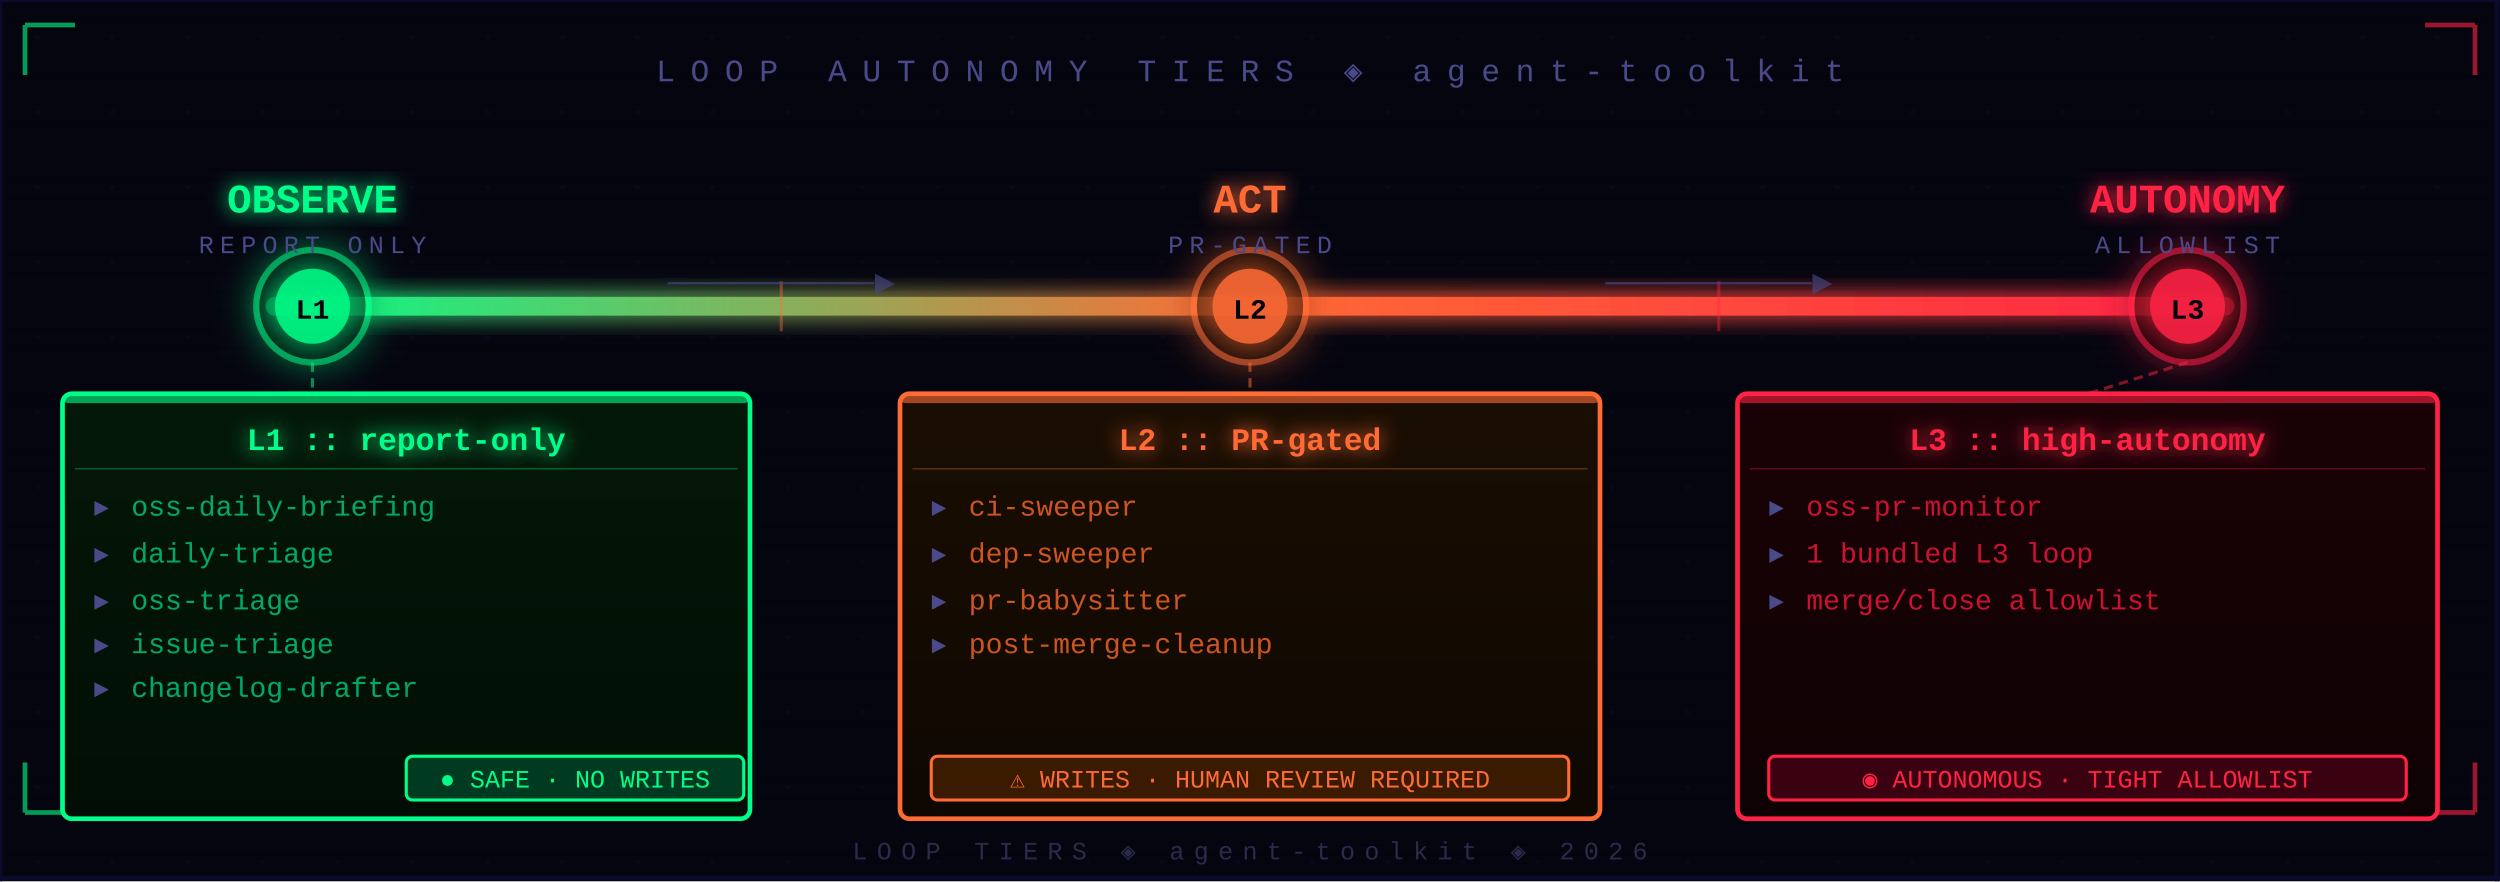
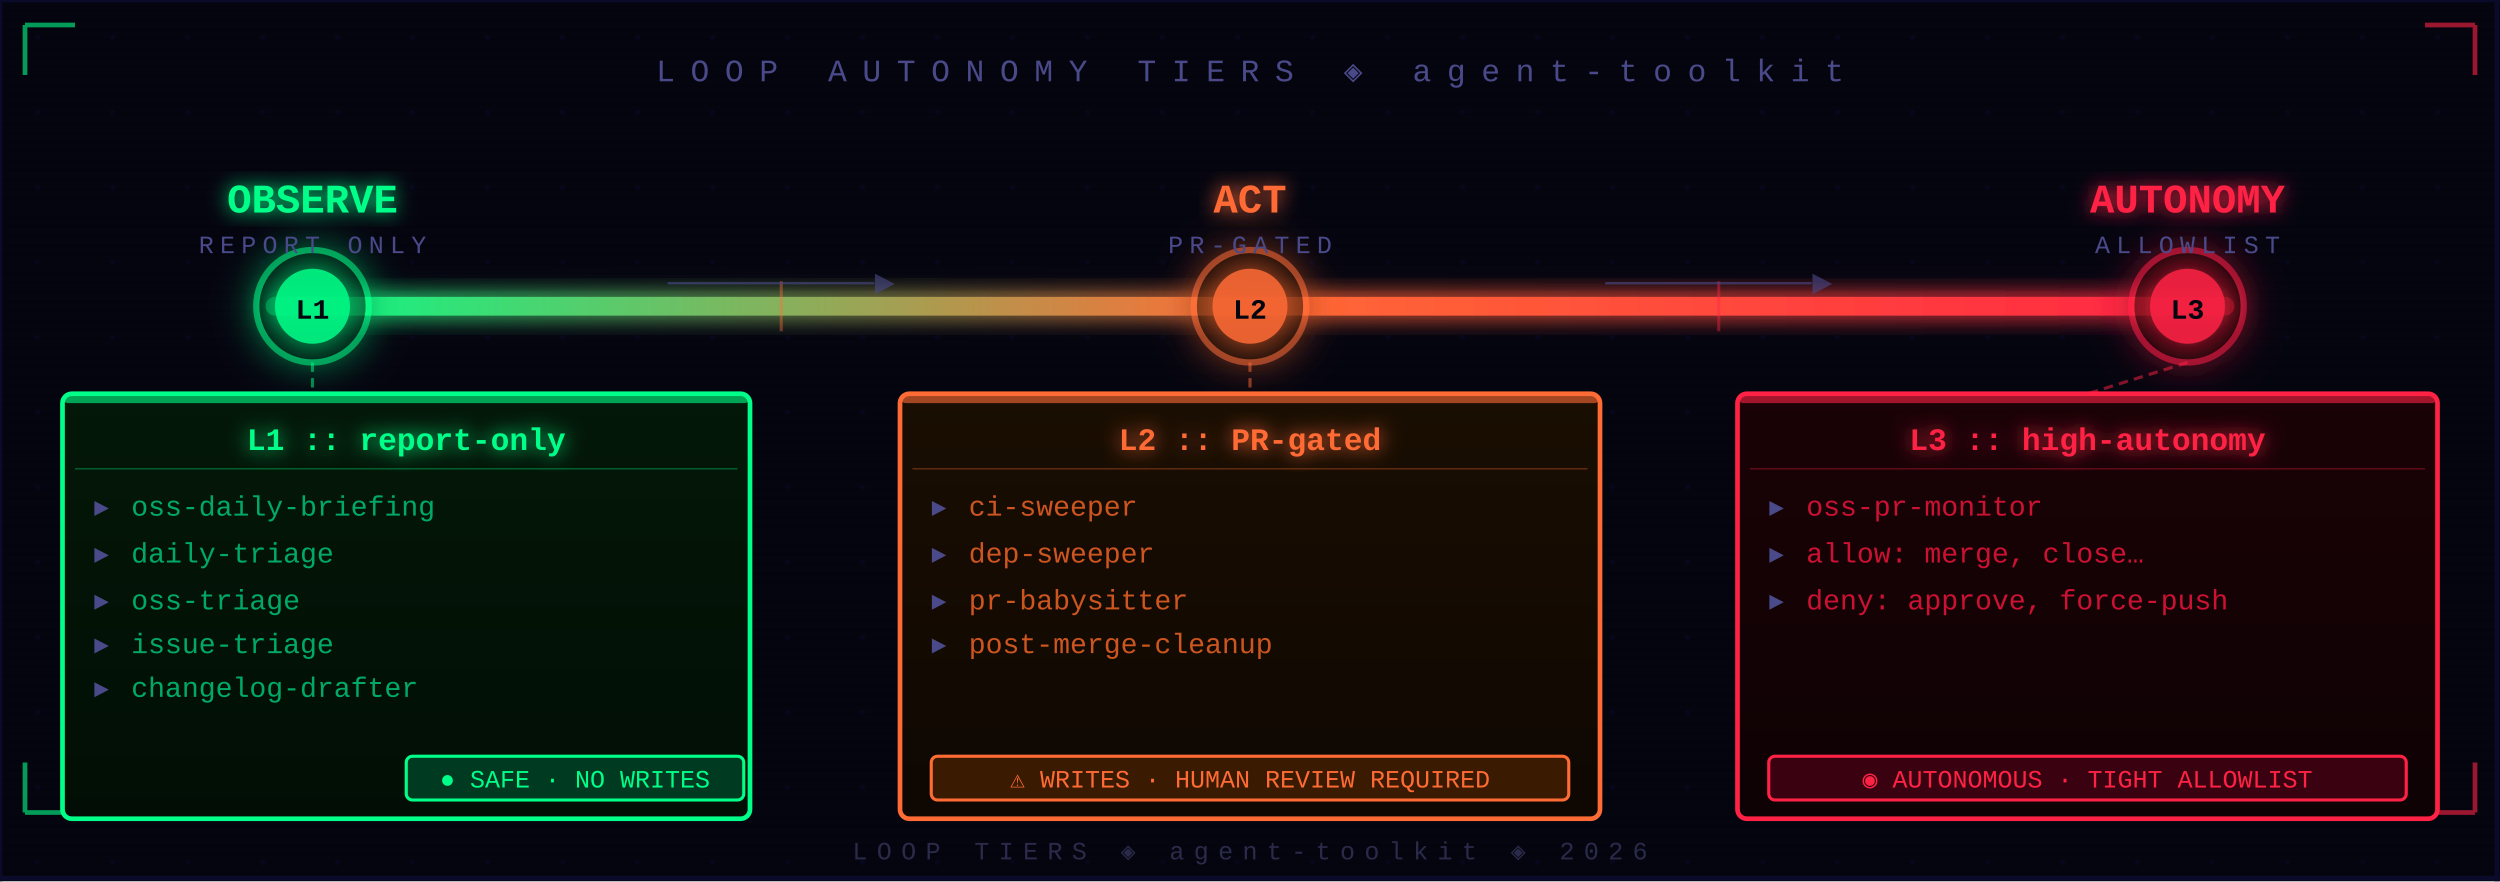
<svg xmlns="http://www.w3.org/2000/svg" width="800" height="282" viewBox="0 0 800 282">
  <defs>
    <pattern id="dotgrid" width="24" height="24" x="0" y="0" patternUnits="userSpaceOnUse">
      <circle cx="12" cy="12" r=".8" fill="#0a0a2a" opacity=".5" />
    </pattern>
    <pattern id="scanlines" width="1" height="3" x="0" y="0" patternUnits="userSpaceOnUse">
      <rect width="1" height="1" fill="#000008" opacity=".12" />
    </pattern>
    <linearGradient id="track-gradient" x1="0%" x2="100%" y1="0%" y2="0%">
      <stop offset="0%" stop-color="#0f8" />
      <stop offset="50%" stop-color="#ff6b35" />
      <stop offset="100%" stop-color="#f24" />
    </linearGradient>
    <filter id="track-glow" width="110%" height="300%" x="-5%" y="-100%">
      <feGaussianBlur result="blur" stdDeviation="4" />
      <feMerge>
        <feMergeNode in="blur" />
        <feMergeNode in="SourceGraphic" />
      </feMerge>
    </filter>
    <filter id="node-green" width="300%" height="300%" x="-100%" y="-100%">
      <feGaussianBlur result="blur" stdDeviation="6" />
      <feMerge>
        <feMergeNode in="blur" />
        <feMergeNode in="SourceGraphic" />
      </feMerge>
    </filter>
    <filter id="node-orange" width="300%" height="300%" x="-100%" y="-100%">
      <feGaussianBlur result="blur" stdDeviation="6" />
      <feMerge>
        <feMergeNode in="blur" />
        <feMergeNode in="SourceGraphic" />
      </feMerge>
    </filter>
    <filter id="node-red" width="300%" height="300%" x="-100%" y="-100%">
      <feGaussianBlur result="blur" stdDeviation="6" />
      <feMerge>
        <feMergeNode in="blur" />
        <feMergeNode in="SourceGraphic" />
      </feMerge>
    </filter>
    <filter id="text-glow-green" width="140%" height="200%" x="-20%" y="-50%">
      <feGaussianBlur result="blur" stdDeviation="3" />
      <feMerge>
        <feMergeNode in="blur" />
        <feMergeNode in="SourceGraphic" />
      </feMerge>
    </filter>
    <filter id="text-glow-orange" width="140%" height="200%" x="-20%" y="-50%">
      <feGaussianBlur result="blur" stdDeviation="3" />
      <feMerge>
        <feMergeNode in="blur" />
        <feMergeNode in="SourceGraphic" />
      </feMerge>
    </filter>
    <filter id="text-glow-red" width="140%" height="200%" x="-20%" y="-50%">
      <feGaussianBlur result="blur" stdDeviation="3" />
      <feMerge>
        <feMergeNode in="blur" />
        <feMergeNode in="SourceGraphic" />
      </feMerge>
    </filter>
    <linearGradient id="box-l1" x1="0%" x2="0%" y1="0%" y2="100%">
      <stop offset="0%" stop-color="#031808" />
      <stop offset="100%" stop-color="#020e05" />
    </linearGradient>
    <linearGradient id="box-l2" x1="0%" x2="0%" y1="0%" y2="100%">
      <stop offset="0%" stop-color="#1a0e02" />
      <stop offset="100%" stop-color="#0e0702" />
    </linearGradient>
    <linearGradient id="box-l3" x1="0%" x2="0%" y1="0%" y2="100%">
      <stop offset="0%" stop-color="#1a0206" />
      <stop offset="100%" stop-color="#0e0204" />
    </linearGradient>
    <marker id="arrow-green" markerHeight="8" markerWidth="8" orient="auto" refX="6" refY="3">
      <path fill="#0f8" d="M0,0 L0,6 L8,3 z" />
    </marker>
    <marker id="arrow-orange" markerHeight="8" markerWidth="8" orient="auto" refX="6" refY="3">
      <path fill="#ff6b35" d="M0,0 L0,6 L8,3 z" />
    </marker>
    <marker id="arrow-red" markerHeight="8" markerWidth="8" orient="auto" refX="6" refY="3">
      <path fill="#f24" d="M0,0 L0,6 L8,3 z" />
    </marker>
  </defs>
  <rect width="800" height="282" fill="#050510" />
  <rect width="800" height="282" fill="url(#dotgrid)" />
  <rect width="800" height="282" fill="url(#scanlines)" />
  <line x1="0" x2="800" y1="0" y2="0" stroke="#0a0a2a" stroke-width="1.5" />
  <line x1="0" x2="800" y1="281" y2="281" stroke="#0a0a2a" stroke-width="1.5" />
  <line x1="0" x2="0" y1="0" y2="282" stroke="#0a0a2a" stroke-width="1.5" />
  <line x1="799" x2="799" y1="0" y2="282" stroke="#0a0a2a" stroke-width="1.5" />
  <path fill="none" stroke="#0f8" stroke-width="1.5" d="M 8,8 L 8,24 M 8,8 L 24,8" opacity=".6" />
  <path fill="none" stroke="#f24" stroke-width="1.5" d="M 792,8 L 792,24 M 792,8 L 776,8" opacity=".6" />
  <path fill="none" stroke="#0f8" stroke-width="1.5" d="M 8,260 L 8,244 M 8,260 L 24,260" opacity=".6" />
  <path fill="none" stroke="#f24" stroke-width="1.5" d="M 792,260 L 792,244 M 792,260 L 776,260" opacity=".6" />
  <text x="400" y="26" fill="#4a4a8a" font-family="'Courier New', monospace" font-size="10" letter-spacing="5" text-anchor="middle">LOOP AUTONOMY TIERS ◈ agent-toolkit</text>
  <rect width="630" height="8" x="85" y="93" fill="url(#track-gradient)" filter="url(#track-glow)" opacity=".15" rx="4" />
  <rect width="630" height="6" x="85" y="95" fill="url(#track-gradient)" filter="url(#track-glow)" rx="3" />
  <line x1="250" x2="250" y1="90" y2="106" stroke="#ff6b35" stroke-width="1" opacity=".4" />
  <line x1="550" x2="550" y1="90" y2="106" stroke="#f24" stroke-width="1" opacity=".4" />
  <circle cx="100" cy="98" r="18" fill="#031808" stroke="#0f8" stroke-width="2" filter="url(#node-green)" opacity=".6" />
  <circle cx="100" cy="98" r="12" fill="#0f8" filter="url(#node-green)" opacity=".9" />
  <text x="100" y="102" fill="#050510" font-family="'Courier New', monospace" font-size="9" font-weight="bold" text-anchor="middle">L1</text>
  <circle cx="100" cy="98" r="18" fill="none" stroke="#0f8" stroke-width="2" opacity="0">
    <animate attributeName="r" dur="2s" repeatCount="indefinite" values="18;28;18" />
    <animate attributeName="opacity" dur="2s" repeatCount="indefinite" values="0.6;0;0.6" />
    <animate attributeName="stroke-width" dur="2s" repeatCount="indefinite" values="2;1;2" />
  </circle>
  <circle cx="400" cy="98" r="18" fill="#1a0e02" stroke="#ff6b35" stroke-width="2" filter="url(#node-orange)" opacity=".6" />
  <circle cx="400" cy="98" r="12" fill="#ff6b35" filter="url(#node-orange)" opacity=".9" />
  <text x="400" y="102" fill="#050510" font-family="'Courier New', monospace" font-size="9" font-weight="bold" text-anchor="middle">L2</text>
  <circle cx="400" cy="98" r="18" fill="none" stroke="#ff6b35" stroke-width="2" opacity="0">
    <animate attributeName="r" dur="2.4s" repeatCount="indefinite" values="18;28;18" />
    <animate attributeName="opacity" dur="2.4s" repeatCount="indefinite" values="0.5;0;0.5" />
    <animate attributeName="stroke-width" dur="2.4s" repeatCount="indefinite" values="2;1;2" />
  </circle>
  <circle cx="700" cy="98" r="18" fill="#1a0206" stroke="#f24" stroke-width="2" filter="url(#node-red)" opacity=".6" />
  <circle cx="700" cy="98" r="12" fill="#f24" filter="url(#node-red)" opacity=".9" />
  <text x="700" y="102" fill="#050510" font-family="'Courier New', monospace" font-size="9" font-weight="bold" text-anchor="middle">L3</text>
  <circle cx="700" cy="98" r="18" fill="none" stroke="#f24" stroke-width="2" opacity="0">
    <animate attributeName="r" dur="2s" repeatCount="indefinite" values="18;28;18" />
    <animate attributeName="opacity" dur="2s" repeatCount="indefinite" values="0.4;0;0.4" />
    <animate attributeName="stroke-width" dur="2s" repeatCount="indefinite" values="2;1;2" />
  </circle>
  <text x="100" y="68" fill="#0f8" filter="url(#text-glow-green)" font-family="'Courier New', monospace" font-size="13" font-weight="bold" text-anchor="middle">OBSERVE</text>
  <text x="100" y="81" fill="#4a4a8a" font-family="'Courier New', monospace" font-size="8" letter-spacing="2" text-anchor="middle">REPORT ONLY</text>
  <text x="400" y="68" fill="#ff6b35" filter="url(#text-glow-orange)" font-family="'Courier New', monospace" font-size="13" font-weight="bold" text-anchor="middle">ACT</text>
  <text x="400" y="81" fill="#4a4a8a" font-family="'Courier New', monospace" font-size="8" letter-spacing="2" text-anchor="middle">PR-GATED</text>
  <text x="700" y="68" fill="#f24" filter="url(#text-glow-red)" font-family="'Courier New', monospace" font-size="13" font-weight="bold" text-anchor="middle">AUTONOMY</text>
  <text x="700" y="81" fill="#4a4a8a" font-family="'Courier New', monospace" font-size="8" letter-spacing="2" text-anchor="middle">ALLOWLIST</text>
  <line x1="122" x2="372" y1="98" y2="98" stroke="url(#track-gradient)" stroke-width="0" opacity="0" />
  <text x="250" y="94" fill="#4a4a8a" font-family="'Courier New', monospace" font-size="11" opacity=".6" text-anchor="middle">──────────►</text>
  <text x="550" y="94" fill="#4a4a8a" font-family="'Courier New', monospace" font-size="11" opacity=".6" text-anchor="middle">──────────►</text>
  <rect width="220" height="136" x="20" y="126" fill="url(#box-l1)" stroke="#0f8" stroke-width="1.5" rx="3" />
  <rect width="220" height="3" x="20" y="126" fill="#0f8" opacity=".6" rx="2" />
  <text x="130" y="144" fill="#0f8" filter="url(#text-glow-green)" font-family="'Courier New', monospace" font-size="10" font-weight="bold" text-anchor="middle">L1 :: report-only</text>
  <line x1="24" x2="236" y1="150" y2="150" stroke="#0f8" stroke-width=".5" opacity=".3" />
  <text x="30" y="165" fill="#4a4a8a" font-family="'Courier New', monospace" font-size="8">►</text>
  <text x="42" y="165" fill="#0a6" font-family="'Courier New', monospace" font-size="9">oss-daily-briefing</text>
  <text x="30" y="180" fill="#4a4a8a" font-family="'Courier New', monospace" font-size="8">►</text>
  <text x="42" y="180" fill="#0a6" font-family="'Courier New', monospace" font-size="9">daily-triage</text>
  <text x="30" y="195" fill="#4a4a8a" font-family="'Courier New', monospace" font-size="8">►</text>
  <text x="42" y="195" fill="#0a6" font-family="'Courier New', monospace" font-size="9">oss-triage</text>
  <text x="30" y="209" fill="#4a4a8a" font-family="'Courier New', monospace" font-size="8">►</text>
  <text x="42" y="209" fill="#0a6" font-family="'Courier New', monospace" font-size="9">issue-triage</text>
  <text x="30" y="223" fill="#4a4a8a" font-family="'Courier New', monospace" font-size="8">►</text>
  <text x="42" y="223" fill="#0a6" font-family="'Courier New', monospace" font-size="9">changelog-drafter</text>
  <rect width="108" height="14" x="130" y="242" fill="#003a20" stroke="#0f8" stroke-width="1" rx="2" />
  <text x="184" y="252" fill="#0f8" font-family="'Courier New', monospace" font-size="8" text-anchor="middle">● SAFE · NO WRITES</text>
  <line x1="100" x2="100" y1="116" y2="126" stroke="#0f8" stroke-dasharray="3 2" stroke-width="1" opacity=".5" />
  <rect width="224" height="136" x="288" y="126" fill="url(#box-l2)" stroke="#ff6b35" stroke-width="1.5" rx="3" />
  <rect width="224" height="3" x="288" y="126" fill="#ff6b35" opacity=".6" rx="2" />
  <text x="400" y="144" fill="#ff6b35" filter="url(#text-glow-orange)" font-family="'Courier New', monospace" font-size="10" font-weight="bold" text-anchor="middle">L2 :: PR-gated</text>
  <line x1="292" x2="508" y1="150" y2="150" stroke="#ff6b35" stroke-width=".5" opacity=".3" />
  <text x="298" y="165" fill="#4a4a8a" font-family="'Courier New', monospace" font-size="8">►</text>
  <text x="310" y="165" fill="#cc5520" font-family="'Courier New', monospace" font-size="9">ci-sweeper</text>
  <text x="298" y="180" fill="#4a4a8a" font-family="'Courier New', monospace" font-size="8">►</text>
  <text x="310" y="180" fill="#cc5520" font-family="'Courier New', monospace" font-size="9">dep-sweeper</text>
  <text x="298" y="195" fill="#4a4a8a" font-family="'Courier New', monospace" font-size="8">►</text>
  <text x="310" y="195" fill="#cc5520" font-family="'Courier New', monospace" font-size="9">pr-babysitter</text>
  <text x="298" y="209" fill="#4a4a8a" font-family="'Courier New', monospace" font-size="8">►</text>
  <text x="310" y="209" fill="#cc5520" font-family="'Courier New', monospace" font-size="9">post-merge-cleanup</text>
  <rect width="204" height="14" x="298" y="242" fill="#3a1a00" stroke="#ff6b35" stroke-width="1" rx="2" />
  <text x="400" y="252" fill="#ff6b35" font-family="'Courier New', monospace" font-size="8" text-anchor="middle">⚠ WRITES · HUMAN REVIEW REQUIRED</text>
  <line x1="400" x2="400" y1="116" y2="126" stroke="#ff6b35" stroke-dasharray="3 2" stroke-width="1" opacity=".5" />
  <rect width="224" height="136" x="556" y="126" fill="url(#box-l3)" stroke="#f24" stroke-width="1.5" rx="3" />
  <rect width="224" height="3" x="556" y="126" fill="#f24" opacity=".6" rx="2" />
  <text x="668" y="144" fill="#f24" filter="url(#text-glow-red)" font-family="'Courier New', monospace" font-size="10" font-weight="bold" text-anchor="middle">L3 :: high-autonomy</text>
  <line x1="560" x2="776" y1="150" y2="150" stroke="#f24" stroke-width=".5" opacity=".3" />
  <text x="566" y="165" fill="#4a4a8a" font-family="'Courier New', monospace" font-size="8">►</text>
  <text x="578" y="165" fill="#c13" font-family="'Courier New', monospace" font-size="9">oss-pr-monitor</text>
  <text x="566" y="180" fill="#4a4a8a" font-family="'Courier New', monospace" font-size="8">►</text>
-   <text x="578" y="180" fill="#c13" font-family="'Courier New', monospace" font-size="9">1 bundled L3 loop</text>
+   <text x="578" y="180" fill="#c13" font-family="'Courier New', monospace" font-size="9">allow: merge, close…</text>
  <text x="566" y="195" fill="#4a4a8a" font-family="'Courier New', monospace" font-size="8">►</text>
-   <text x="578" y="195" fill="#c13" font-family="'Courier New', monospace" font-size="9">merge/close allowlist</text>
+   <text x="578" y="195" fill="#c13" font-family="'Courier New', monospace" font-size="9">deny: approve, force-push</text>
  <rect width="204" height="14" x="566" y="242" fill="#3a0210" stroke="#f24" stroke-width="1" rx="2" />
  <text x="668" y="252" fill="#f24" font-family="'Courier New', monospace" font-size="8" text-anchor="middle">◉ AUTONOMOUS · TIGHT ALLOWLIST</text>
  <line x1="700" x2="668" y1="116" y2="126" stroke="#f24" stroke-dasharray="3 2" stroke-width="1" opacity=".5" />
  <text x="400" y="275" fill="#2a2a4a" font-family="'Courier New', monospace" font-size="8" letter-spacing="3" text-anchor="middle">LOOP TIERS ◈ agent-toolkit ◈ 2026</text>
</svg>
